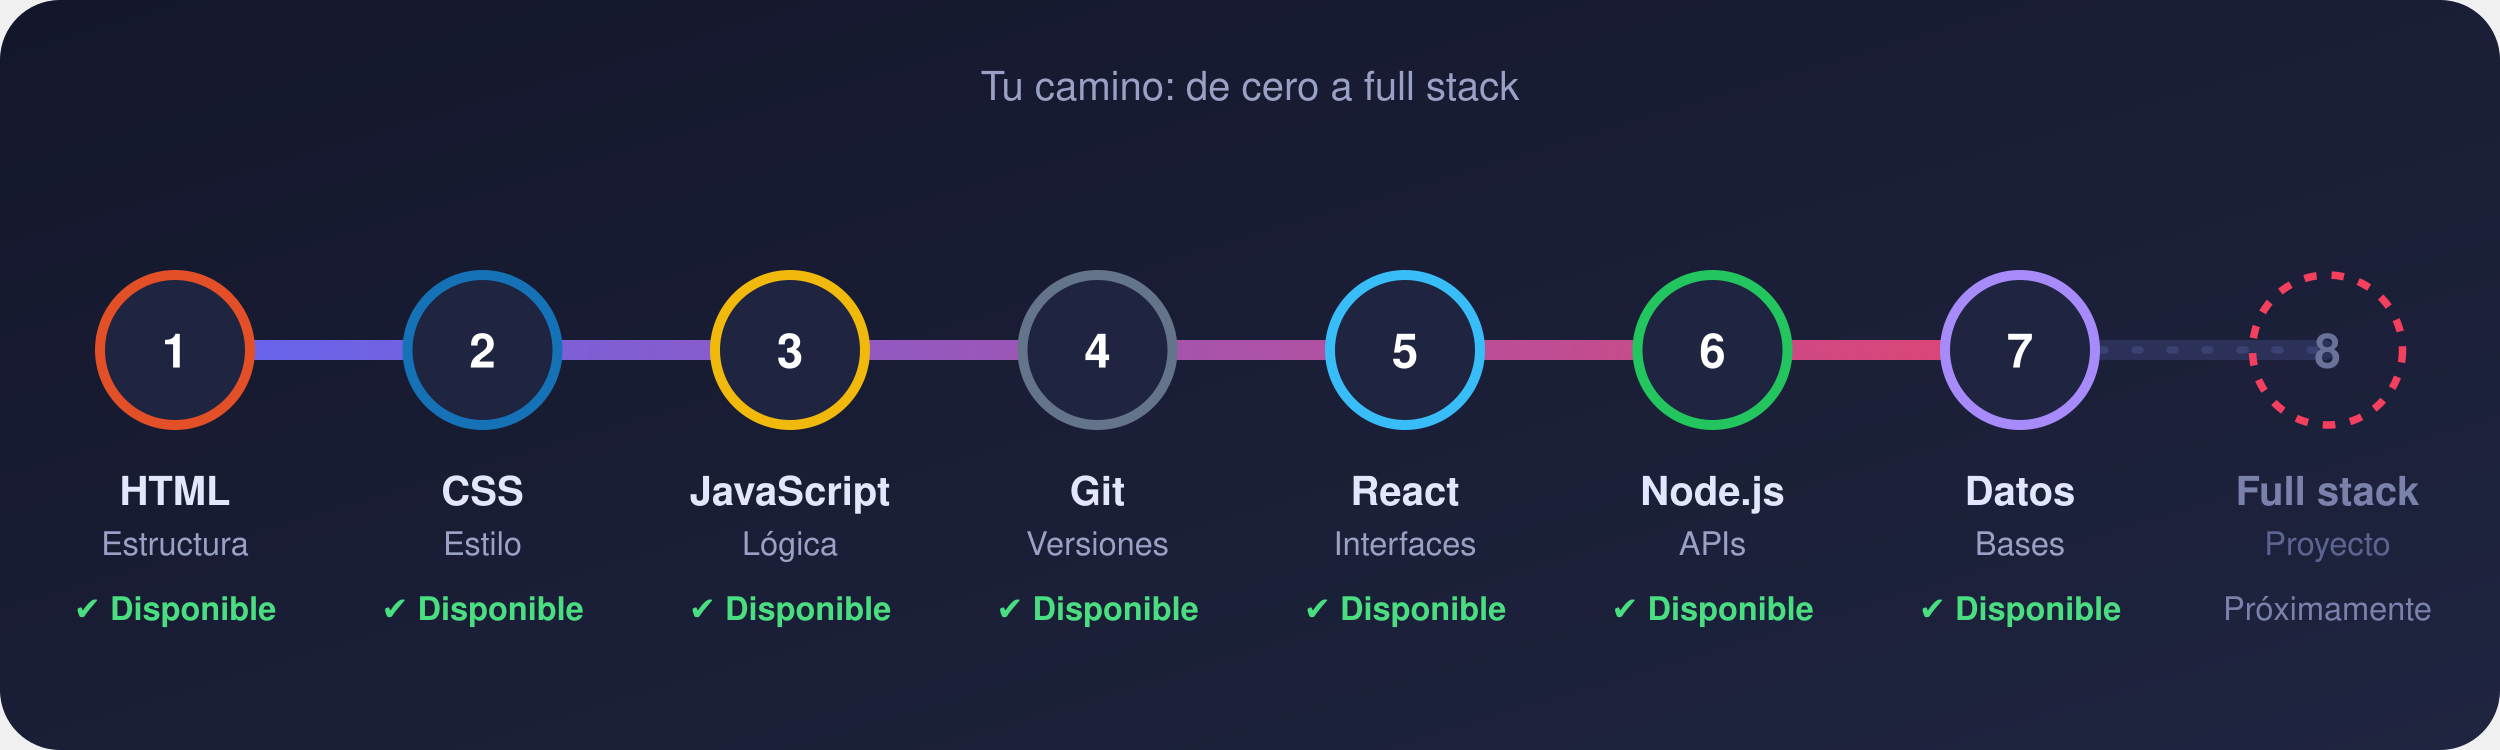
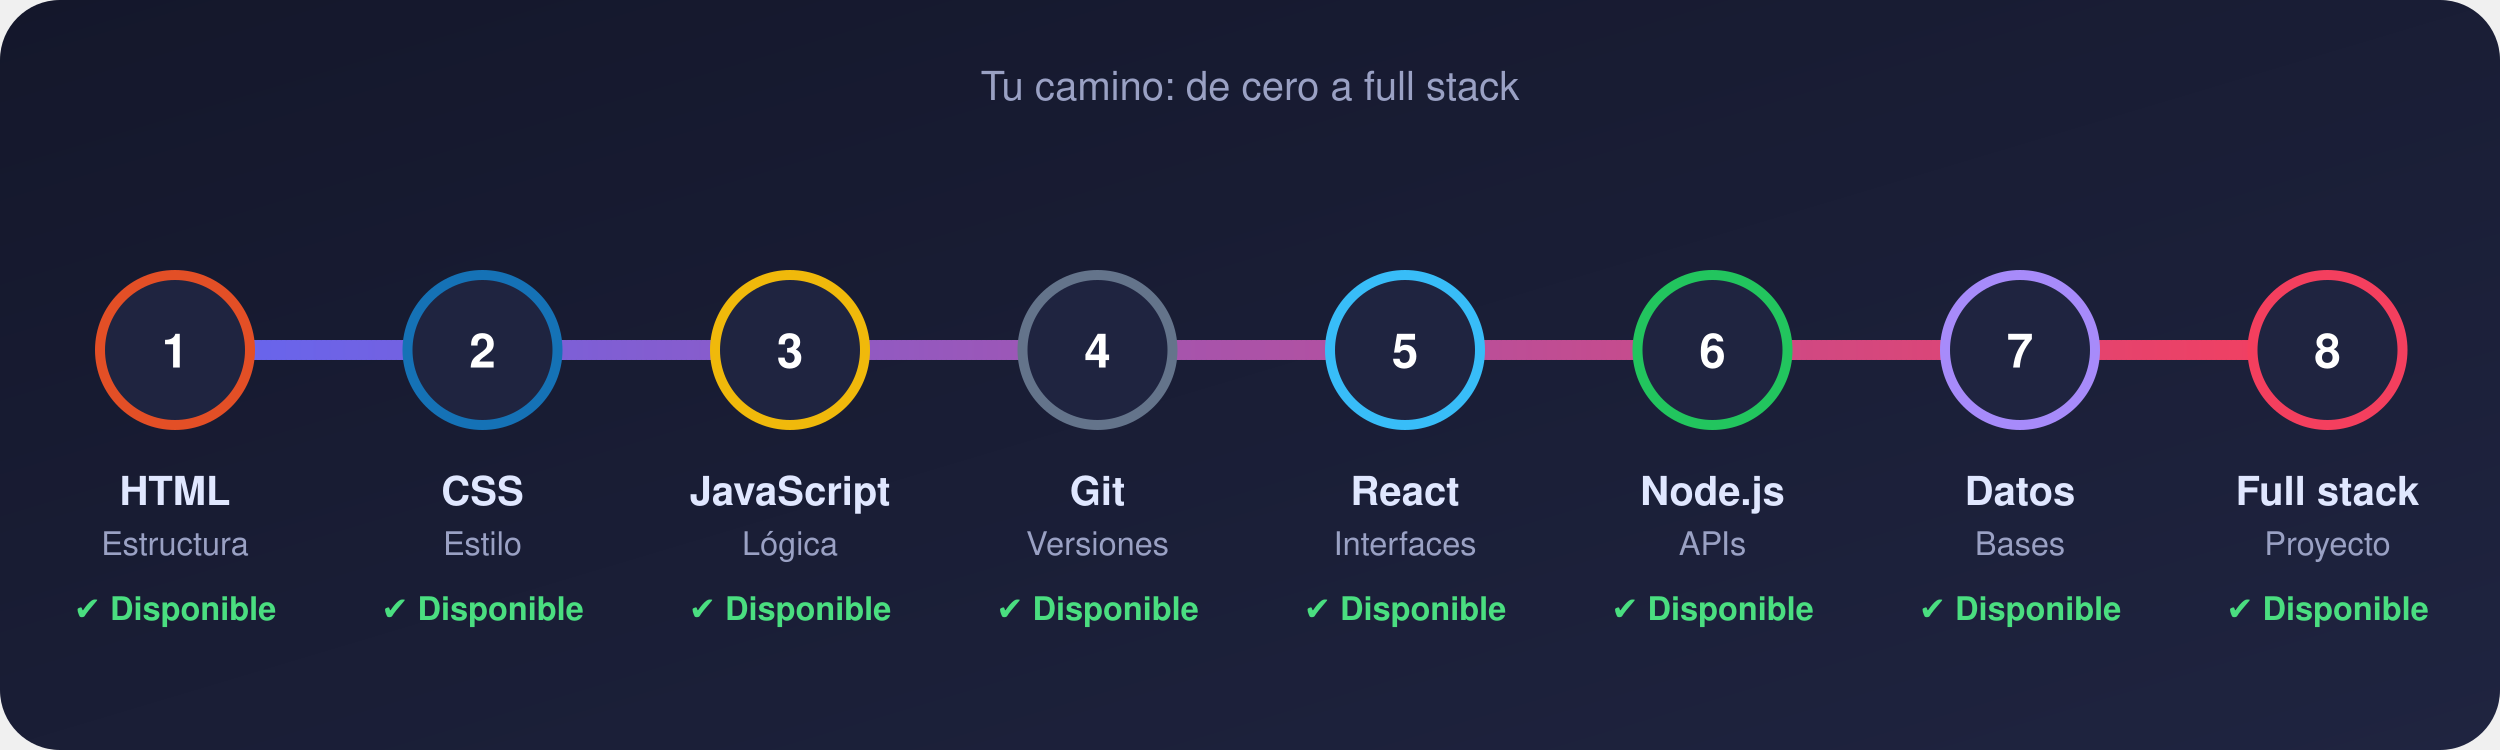
- <svg xmlns="http://www.w3.org/2000/svg" width="1000" height="300" viewBox="0 0 1000 300" role="img" aria-label="Ruta: HTML, CSS, JavaScript, Git y React disponibles; Node.js, bases de datos y proyecto full stack próximamente">
+ <svg xmlns="http://www.w3.org/2000/svg" width="1000" height="300" viewBox="0 0 1000 300" role="img" aria-label="Ruta: HTML, CSS, JavaScript, Git y React disponibles; Node.js, bases de datos y proyecto full stack disponibles">
  <defs>
    <linearGradient id="bg" x1="0" y1="0" x2="1" y2="1">
      <stop offset="0" stop-color="#14172b" />
      <stop offset="1" stop-color="#1f2440" />
    </linearGradient>
    <linearGradient id="tr" gradientUnits="userSpaceOnUse" x1="70" y1="0" x2="930" y2="0">
      <stop offset="0" stop-color="#6366f1" />
      <stop offset="1" stop-color="#f43f5e" />
    </linearGradient>
  </defs>
  <style>.t{font-family:Segoe UI,Helvetica,Arial,sans-serif;text-anchor:middle}.a{font-size:16px;font-weight:700;fill:#e0e7ff}.s{font-size:13px;fill:#9aa1c4}.n{font-size:19px;font-weight:800;fill:#fff}.p{animation:pp 3s ease-in-out infinite}@keyframes pp{0%,100%{opacity:.35}50%{opacity:.8}}</style>
  <rect width="1000" height="300" rx="24" fill="url(#bg)" />
  <text class="t s" x="500" y="40" style="font-size:16px">Tu camino: de cero a full stack</text>
  <line x1="70" y1="140" x2="930" y2="140" stroke="#2b3158" stroke-width="8" stroke-linecap="round" />
  <line x1="70" y1="140" x2="930" y2="140" stroke="#3b4170" stroke-width="3" stroke-dasharray="2 12" stroke-linecap="round" />
-   <line x1="70" y1="140" x2="808" y2="140" pathLength="1" stroke="url(#tr)" stroke-width="8" stroke-linecap="round" stroke-dasharray="1" stroke-dashoffset="1">
-     <animate attributeName="stroke-dashoffset" values="1;0;0;1" keyTimes="0;.66;.92;1" dur="9s" repeatCount="indefinite" />
+   <line x1="70" y1="140" x2="931" y2="140" pathLength="1" stroke="url(#tr)" stroke-width="8" stroke-linecap="round" stroke-dasharray="1" stroke-dashoffset="1">
+     <animate attributeName="stroke-dashoffset" values="1;0;0;1" keyTimes="0;.80;.92;1" dur="9s" repeatCount="indefinite" />
  </line>
  <circle cx="70" cy="140" r="32" fill="none" stroke="#e34f26" stroke-width="3" opacity="0">
    <animate attributeName="r" values="30;30;60;60" keyTimes="0;0.0;0.060;1" dur="9s" repeatCount="indefinite" />
    <animate attributeName="opacity" values="0;0;.9;0;0" keyTimes="0;0.0;0.010;0.060;1" dur="9s" repeatCount="indefinite" />
  </circle>
  <circle cx="70" cy="140" r="30" fill="#1f2440" stroke="#e34f26" stroke-width="4">
    <animate attributeName="fill" values="#1f2440;#1f2440;#e34f26;#e34f26;#1f2440" keyTimes="0;0.0;0.010;.92;1" dur="9s" repeatCount="indefinite" />
  </circle>
  <text class="t n" x="70" y="147">1</text>
  <text class="t a" x="70" y="202">HTML</text>
  <text class="t s" x="70" y="222">Estructura</text>
  <text class="t s" x="70" y="248" style="fill:#4ade80;font-weight:700">✔ Disponible</text>
  <circle cx="193" cy="140" r="32" fill="none" stroke="#1572b6" stroke-width="3" opacity="0">
    <animate attributeName="r" values="30;30;60;60" keyTimes="0;0.117;0.177;1" dur="9s" repeatCount="indefinite" />
    <animate attributeName="opacity" values="0;0;.9;0;0" keyTimes="0;0.117;0.127;0.177;1" dur="9s" repeatCount="indefinite" />
  </circle>
  <circle cx="193" cy="140" r="30" fill="#1f2440" stroke="#1572b6" stroke-width="4">
    <animate attributeName="fill" values="#1f2440;#1f2440;#1572b6;#1572b6;#1f2440" keyTimes="0;0.117;0.127;.92;1" dur="9s" repeatCount="indefinite" />
  </circle>
  <text class="t n" x="193" y="147">2</text>
  <text class="t a" x="193" y="202">CSS</text>
  <text class="t s" x="193" y="222">Estilo</text>
  <text class="t s" x="193" y="248" style="fill:#4ade80;font-weight:700">✔ Disponible</text>
  <circle cx="316" cy="140" r="32" fill="none" stroke="#f0b90b" stroke-width="3" opacity="0">
    <animate attributeName="r" values="30;30;60;60" keyTimes="0;0.233;0.293;1" dur="9s" repeatCount="indefinite" />
    <animate attributeName="opacity" values="0;0;.9;0;0" keyTimes="0;0.233;0.243;0.293;1" dur="9s" repeatCount="indefinite" />
  </circle>
  <circle cx="316" cy="140" r="30" fill="#1f2440" stroke="#f0b90b" stroke-width="4">
    <animate attributeName="fill" values="#1f2440;#1f2440;#f0b90b;#f0b90b;#1f2440" keyTimes="0;0.233;0.243;.92;1" dur="9s" repeatCount="indefinite" />
  </circle>
  <text class="t n" x="316" y="147">3</text>
  <text class="t a" x="316" y="202">JavaScript</text>
  <text class="t s" x="316" y="222">Lógica</text>
  <text class="t s" x="316" y="248" style="fill:#4ade80;font-weight:700">✔ Disponible</text>
  <circle cx="439" cy="140" r="32" fill="none" stroke="#64748b" stroke-width="3" opacity="0">
    <animate attributeName="r" values="30;30;60;60" keyTimes="0;0.35;0.410;1" dur="9s" repeatCount="indefinite" />
    <animate attributeName="opacity" values="0;0;.9;0;0" keyTimes="0;0.35;0.360;0.410;1" dur="9s" repeatCount="indefinite" />
  </circle>
  <circle cx="439" cy="140" r="30" fill="#1f2440" stroke="#64748b" stroke-width="4">
    <animate attributeName="fill" values="#1f2440;#1f2440;#64748b;#64748b;#1f2440" keyTimes="0;0.35;0.360;.92;1" dur="9s" repeatCount="indefinite" />
  </circle>
  <text class="t n" x="439" y="147">4</text>
  <text class="t a" x="439" y="202">Git</text>
  <text class="t s" x="439" y="222">Versiones</text>
  <text class="t s" x="439" y="248" style="fill:#4ade80;font-weight:700">✔ Disponible</text>
  <circle cx="562" cy="140" r="32" fill="none" stroke="#38bdf8" stroke-width="3" opacity="0">
    <animate attributeName="r" values="30;30;60;60" keyTimes="0;0.467;0.527;1" dur="9s" repeatCount="indefinite" />
    <animate attributeName="opacity" values="0;0;.9;0;0" keyTimes="0;0.467;0.477;0.527;1" dur="9s" repeatCount="indefinite" />
  </circle>
  <circle cx="562" cy="140" r="30" fill="#1f2440" stroke="#38bdf8" stroke-width="4">
    <animate attributeName="fill" values="#1f2440;#1f2440;#38bdf8;#38bdf8;#1f2440" keyTimes="0;0.467;0.477;.92;1" dur="9s" repeatCount="indefinite" />
  </circle>
  <text class="t n" x="562" y="147">5</text>
  <text class="t a" x="562" y="202">React</text>
  <text class="t s" x="562" y="222">Interfaces</text>
  <text class="t s" x="562" y="248" style="fill:#4ade80;font-weight:700">✔ Disponible</text>
  <circle cx="685" cy="140" r="32" fill="none" stroke="#22c55e" stroke-width="3" opacity="0">
    <animate attributeName="r" values="30;30;60;60" keyTimes="0;0.583;0.643;1" dur="9s" repeatCount="indefinite" />
    <animate attributeName="opacity" values="0;0;.9;0;0" keyTimes="0;0.583;0.593;0.643;1" dur="9s" repeatCount="indefinite" />
  </circle>
  <circle cx="685" cy="140" r="30" fill="#1f2440" stroke="#22c55e" stroke-width="4">
    <animate attributeName="fill" values="#1f2440;#1f2440;#22c55e;#22c55e;#1f2440" keyTimes="0;0.583;0.593;.92;1" dur="9s" repeatCount="indefinite" />
  </circle>
  <text class="t n" x="685" y="147">6</text>
  <text class="t a" x="685" y="202">Node.js</text>
  <text class="t s" x="685" y="222">APIs</text>
  <text class="t s" x="685" y="248" style="fill:#4ade80;font-weight:700">✔ Disponible</text>
  <circle cx="808" cy="140" r="32" fill="none" stroke="#a78bfa" stroke-width="3" opacity="0">
    <animate attributeName="r" values="30;30;60;60" keyTimes="0;0.700;0.760;1" dur="9s" repeatCount="indefinite" />
    <animate attributeName="opacity" values="0;0;.9;0;0" keyTimes="0;0.700;0.710;0.760;1" dur="9s" repeatCount="indefinite" />
  </circle>
  <circle cx="808" cy="140" r="30" fill="#1f2440" stroke="#a78bfa" stroke-width="4">
    <animate attributeName="fill" values="#1f2440;#1f2440;#a78bfa;#a78bfa;#1f2440" keyTimes="0;0.700;0.710;.92;1" dur="9s" repeatCount="indefinite" />
  </circle>
  <text class="t n" x="808" y="147">7</text>
  <text class="t a" x="808" y="202">Datos</text>
  <text class="t s" x="808" y="222">Bases</text>
  <text class="t s" x="808" y="248" style="fill:#4ade80;font-weight:700">✔ Disponible</text>
-   <circle class="p" cx="931" cy="140" r="30" fill="none" stroke="#f43f5e" stroke-width="3" stroke-dasharray="5 6" style="animation-delay:2.1s" />
-   <text class="t n" x="931" y="147" style="fill:#6b7299">8</text>
-   <text class="t a" x="931" y="202" style="fill:#7a82ac">Full stack</text>
-   <text class="t s" x="931" y="222" style="fill:#5c6490">Proyecto</text>
-   <text class="t s" x="931" y="248" style="fill:#7a82ac">Próximamente</text>
+   <circle cx="931" cy="140" r="32" fill="none" stroke="#f43f5e" stroke-width="3" opacity="0">
+     <animate attributeName="r" values="30;30;60;60" keyTimes="0;0.817;0.877;1" dur="9s" repeatCount="indefinite" />
+     <animate attributeName="opacity" values="0;0;.9;0;0" keyTimes="0;0.817;0.827;0.877;1" dur="9s" repeatCount="indefinite" />
+   </circle>
+   <circle cx="931" cy="140" r="30" fill="#1f2440" stroke="#f43f5e" stroke-width="4">
+     <animate attributeName="fill" values="#1f2440;#1f2440;#f43f5e;#f43f5e;#1f2440" keyTimes="0;0.817;0.827;.92;1" dur="9s" repeatCount="indefinite" />
+   </circle>
+   <text class="t n" x="931" y="147">8</text>
+   <text class="t a" x="931" y="202">Full stack</text>
+   <text class="t s" x="931" y="222">Proyecto</text>
+   <text class="t s" x="931" y="248" style="fill:#4ade80;font-weight:700">✔ Disponible</text>
</svg>
